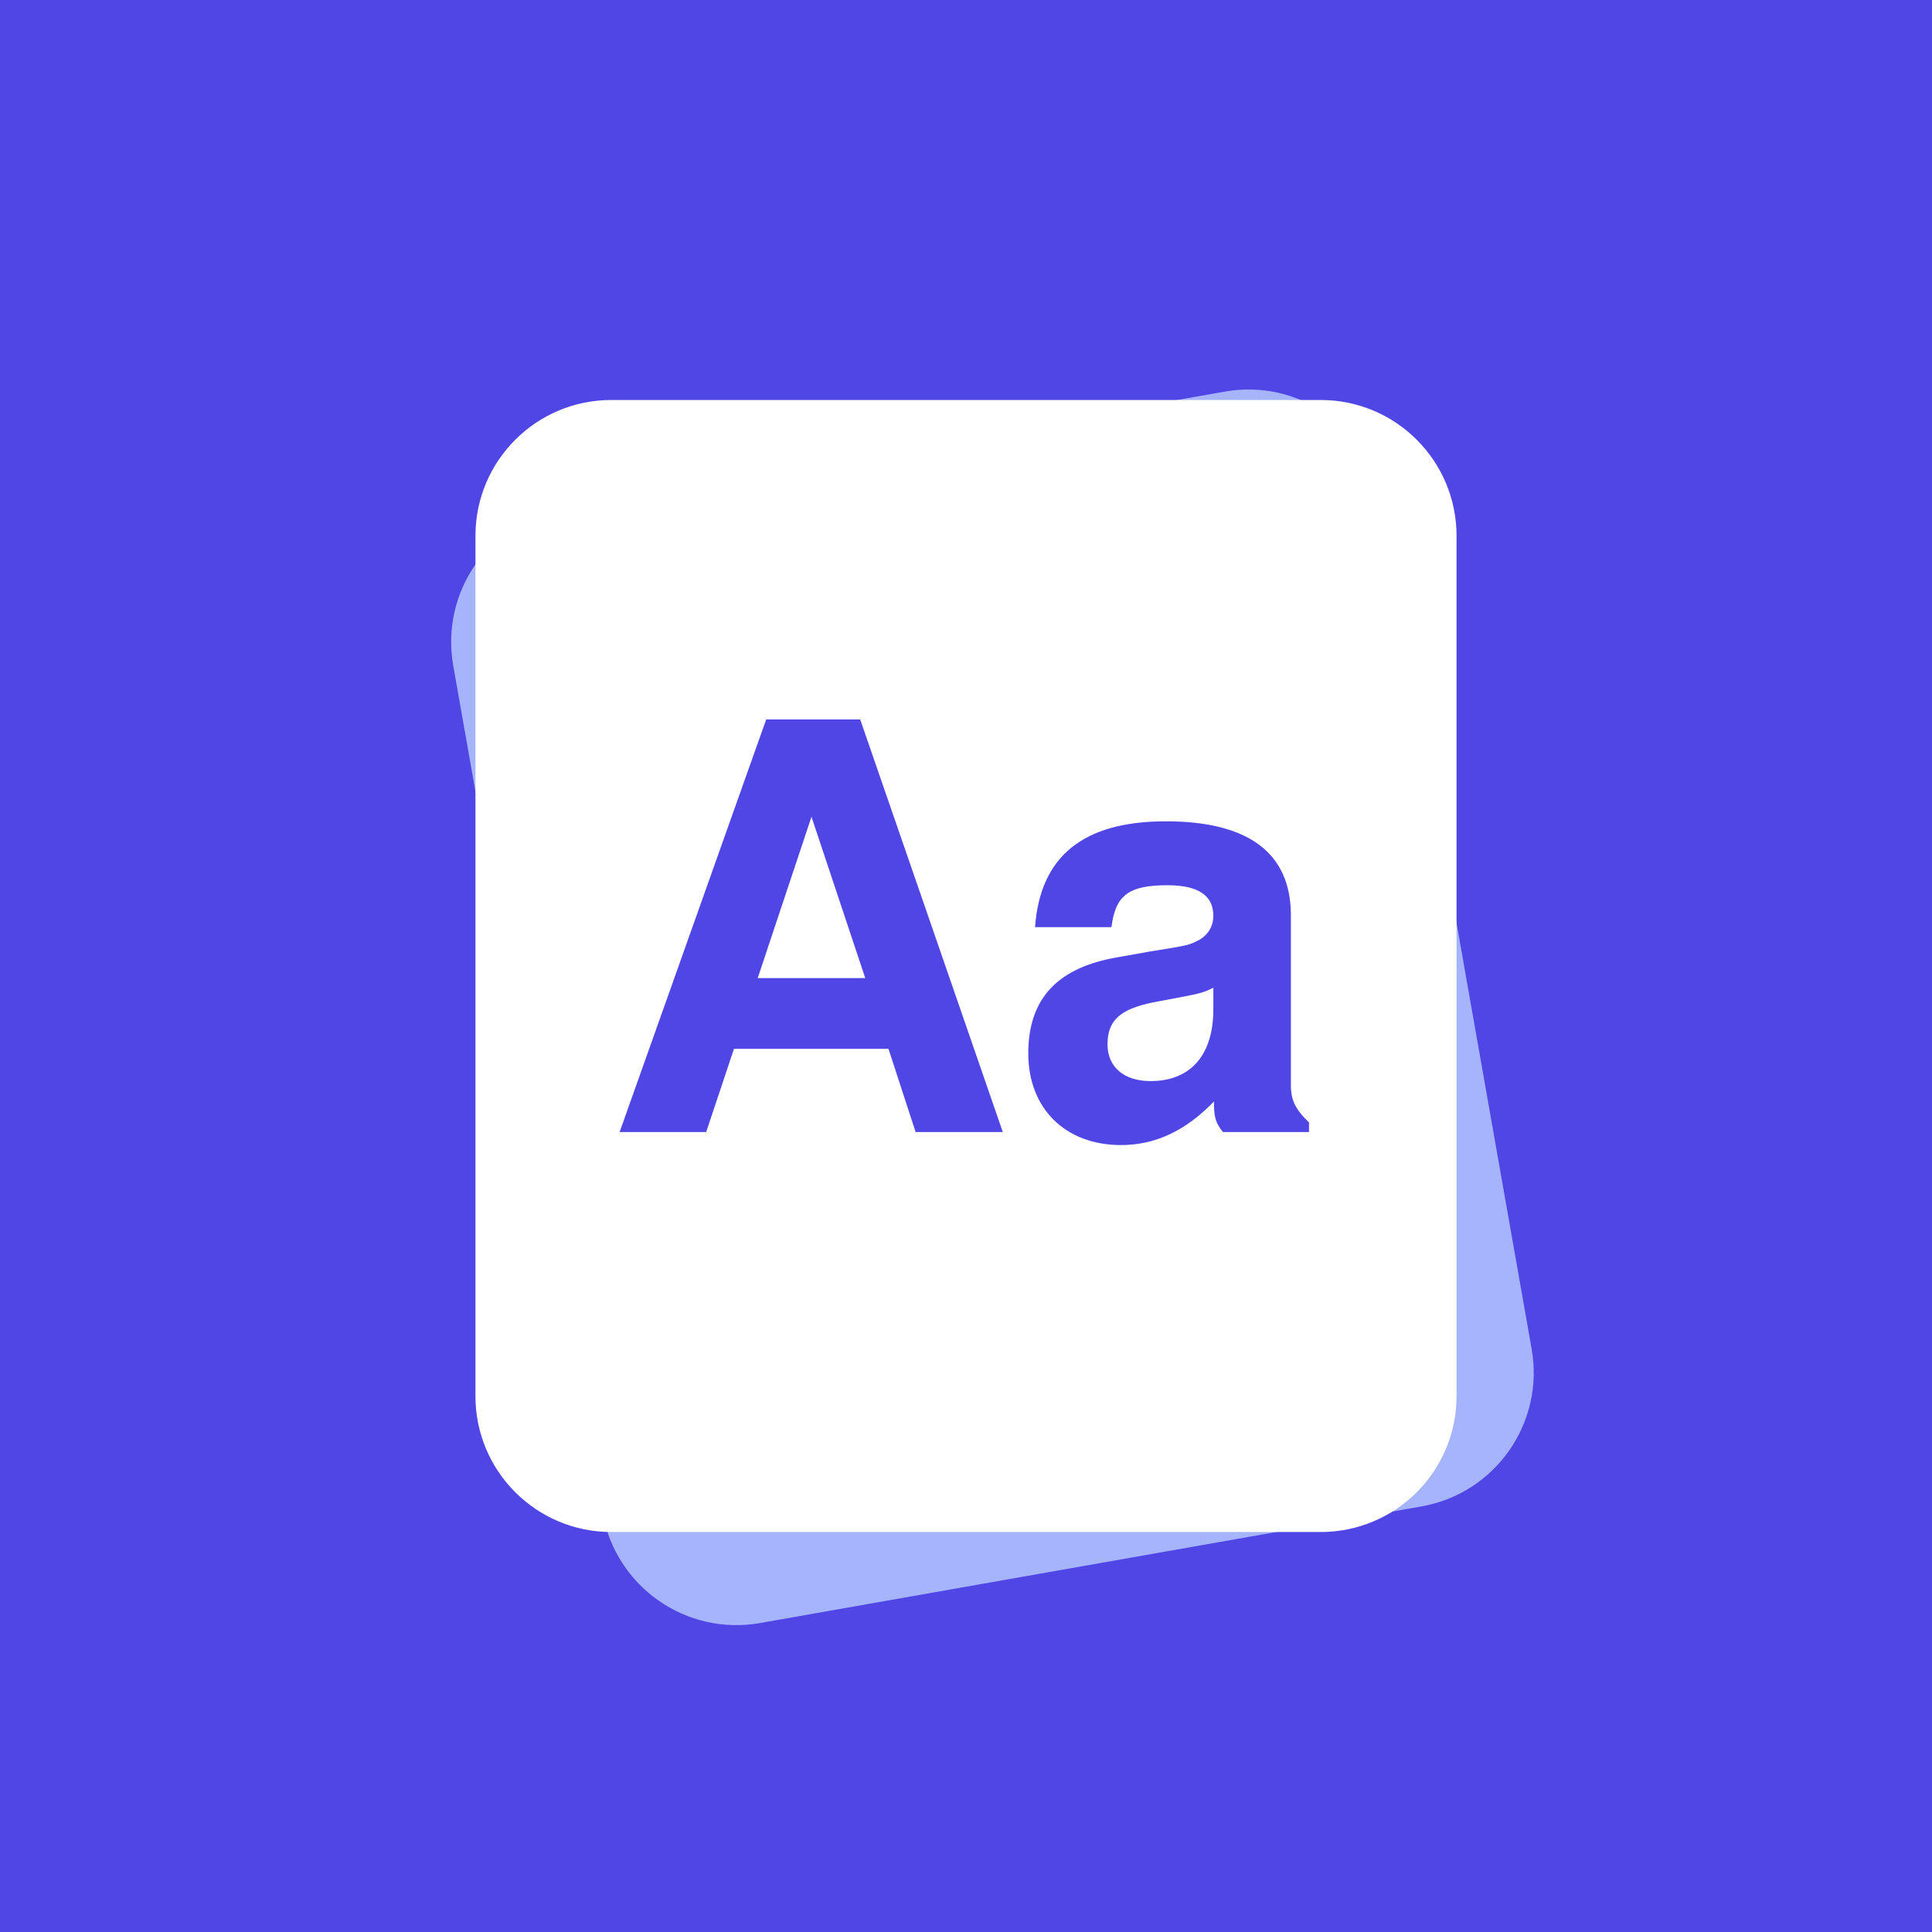
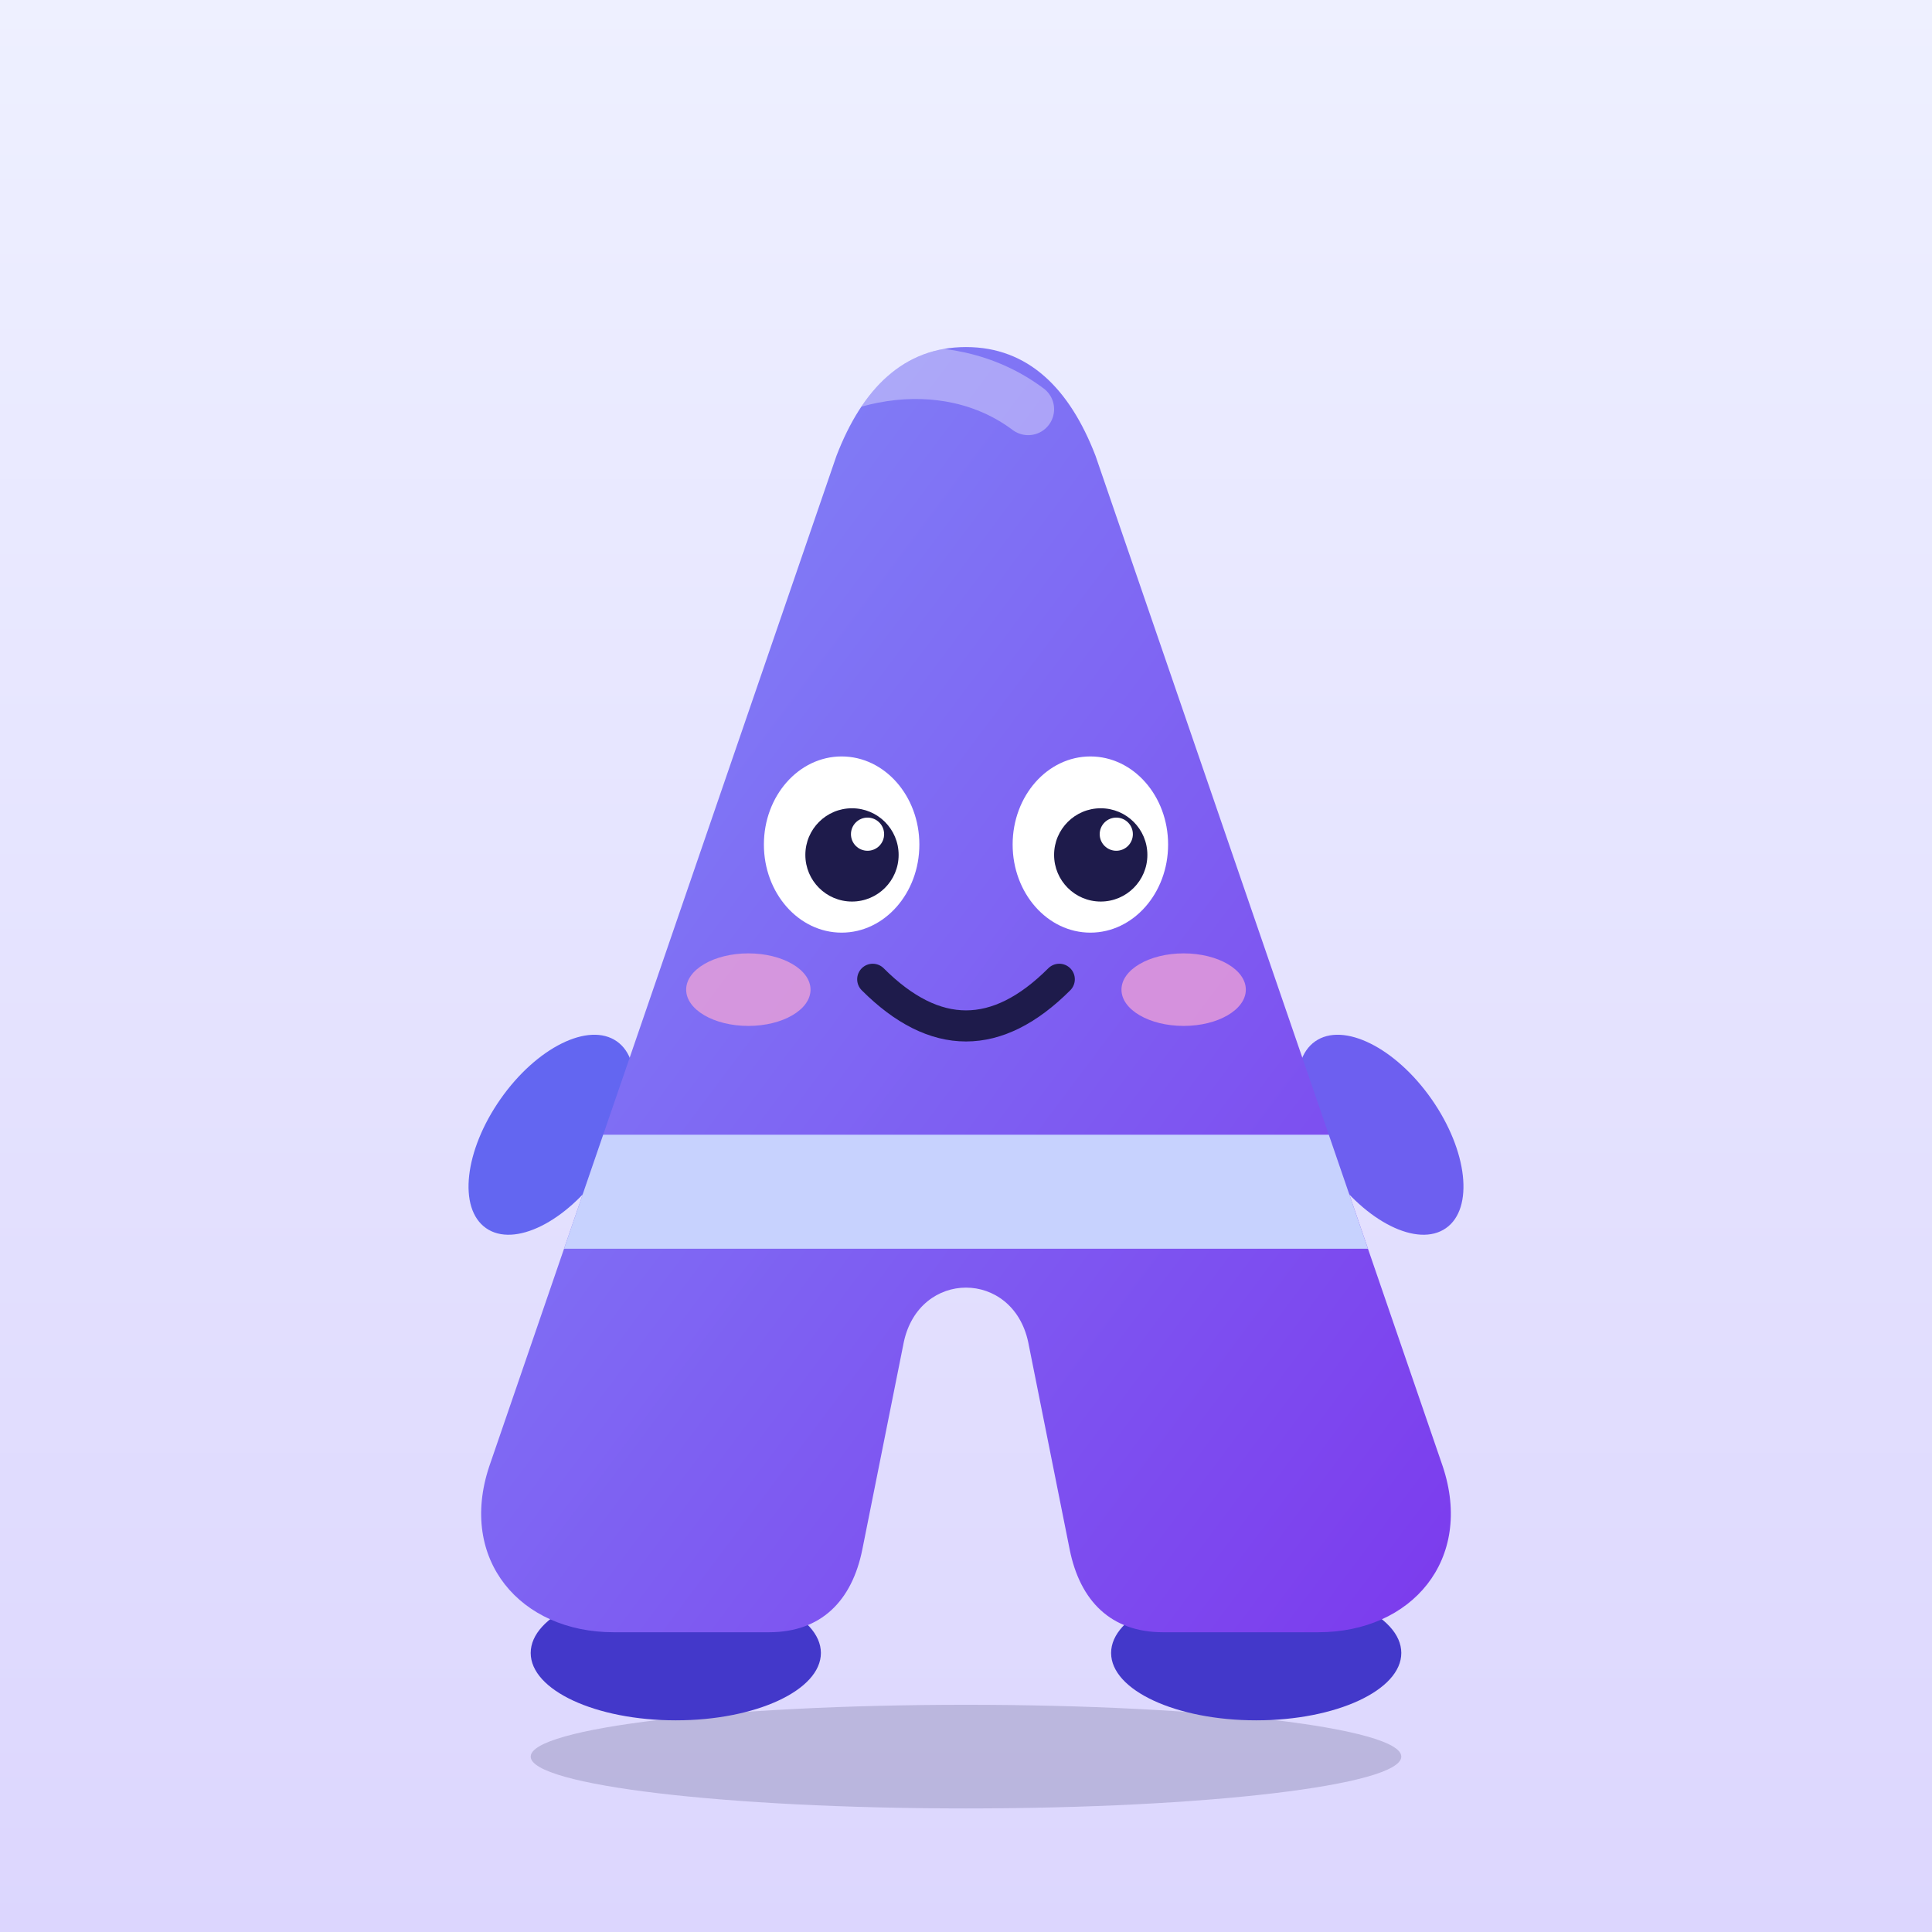
<svg xmlns="http://www.w3.org/2000/svg" viewBox="0 0 512 512">
-   <rect width="512" height="512" fill="#4f46e5" />
-   <rect x="136" y="118" width="250" height="300" rx="36" fill="#a5b4fc" transform="rotate(-10 256 256)" />
-   <rect x="126" y="106" width="260" height="300" rx="36" fill="#ffffff" />
-   <text x="256" y="300" text-anchor="middle" font-family="Helvetica, Arial, sans-serif" font-size="150" font-weight="700" fill="#4f46e5">Aa</text>
+   <defs>
+     <linearGradient id="bg" x1="0" y1="0" x2="0" y2="1">
+       <stop offset="0" stop-color="#eef0ff" />
+       <stop offset="1" stop-color="#dcd6fe" />
+     </linearGradient>
+   </defs>
+   <rect width="512" height="512" fill="url(#bg)" />
+   <svg viewBox="0 0 120 150" x="91" y="70" width="330" height="412" aria-hidden="true">
+     <defs>
+       <linearGradient id="m1g" x1="0" y1="0" x2="1" y2="1">
+         <stop offset="0" stop-color="#818cf8" />
+         <stop offset="1" stop-color="#7c3aed" />
+       </linearGradient>
+       <clipPath id="m1c">
+         <path d="M60 8C66 8 70 12 72.5 18.5L106 116C109 125 103 132 94 132H79C74 132 71 129 70 124L66 104C64.5 97 55.5 97 54 104L50 124C49 129 46 132 41 132H26C17 132 11 125 14 116L47.5 18.5C50 12 54 8 60 8Z" />
+       </clipPath>
+     </defs>
+     <ellipse class="m-shadow" cx="60" cy="144" rx="42" ry="5" fill="#1e1b4b" opacity=".18" />
+     <g class="m-body">
+       <ellipse cx="32" cy="134" rx="14" ry="6.5" fill="#4338ca" />
+       <ellipse cx="88" cy="134" rx="14" ry="6.5" fill="#4338ca" />
+       <g class="m-arm-l">
+         <ellipse cx="20" cy="84" rx="6" ry="11" fill="#6366f1" transform="rotate(35 20 84)" />
+       </g>
+       <g class="m-arm-r">
+         <ellipse cx="100" cy="84" rx="6" ry="11" fill="#6d5ff0" transform="rotate(-35 100 84)" />
+       </g>
+       <path d="M60 8C66 8 70 12 72.5 18.5L106 116C109 125 103 132 94 132H79C74 132 71 129 70 124L66 104C64.5 97 55.5 97 54 104L50 124C49 129 46 132 41 132H26C17 132 11 125 14 116L47.5 18.5C50 12 54 8 60 8Z" fill="url(#m1g)" />
+       <g clip-path="url(#m1c)">
+         <rect x="0" y="84" width="120" height="11" fill="#c7d2fe" />
+         <path d="M38 18c8-8 20-10 28-4" stroke="#fff" stroke-opacity=".35" stroke-width="5" stroke-linecap="round" fill="none" />
+       </g>
+       <ellipse cx="39" cy="70" rx="6" ry="3.5" fill="#f9a8d4" opacity=".7" />
+       <ellipse cx="81" cy="70" rx="6" ry="3.5" fill="#f9a8d4" opacity=".7" />
+       <g class="m-eyes">
+         <ellipse cx="48" cy="56" rx="7.5" ry="8.5" fill="#fff" />
+         <ellipse cx="72" cy="56" rx="7.5" ry="8.5" fill="#fff" />
+         <circle cx="49" cy="57" r="4.5" fill="#1e1b4b" />
+         <circle cx="73" cy="57" r="4.5" fill="#1e1b4b" />
+         <circle cx="50.5" cy="55" r="1.6" fill="#fff" />
+         <circle cx="74.5" cy="55" r="1.6" fill="#fff" />
+       </g>
+       <path d="M51 69q9 9 18 0" fill="none" stroke="#1e1b4b" stroke-width="3" stroke-linecap="round" />
+     </g>
+   </svg>
</svg>
